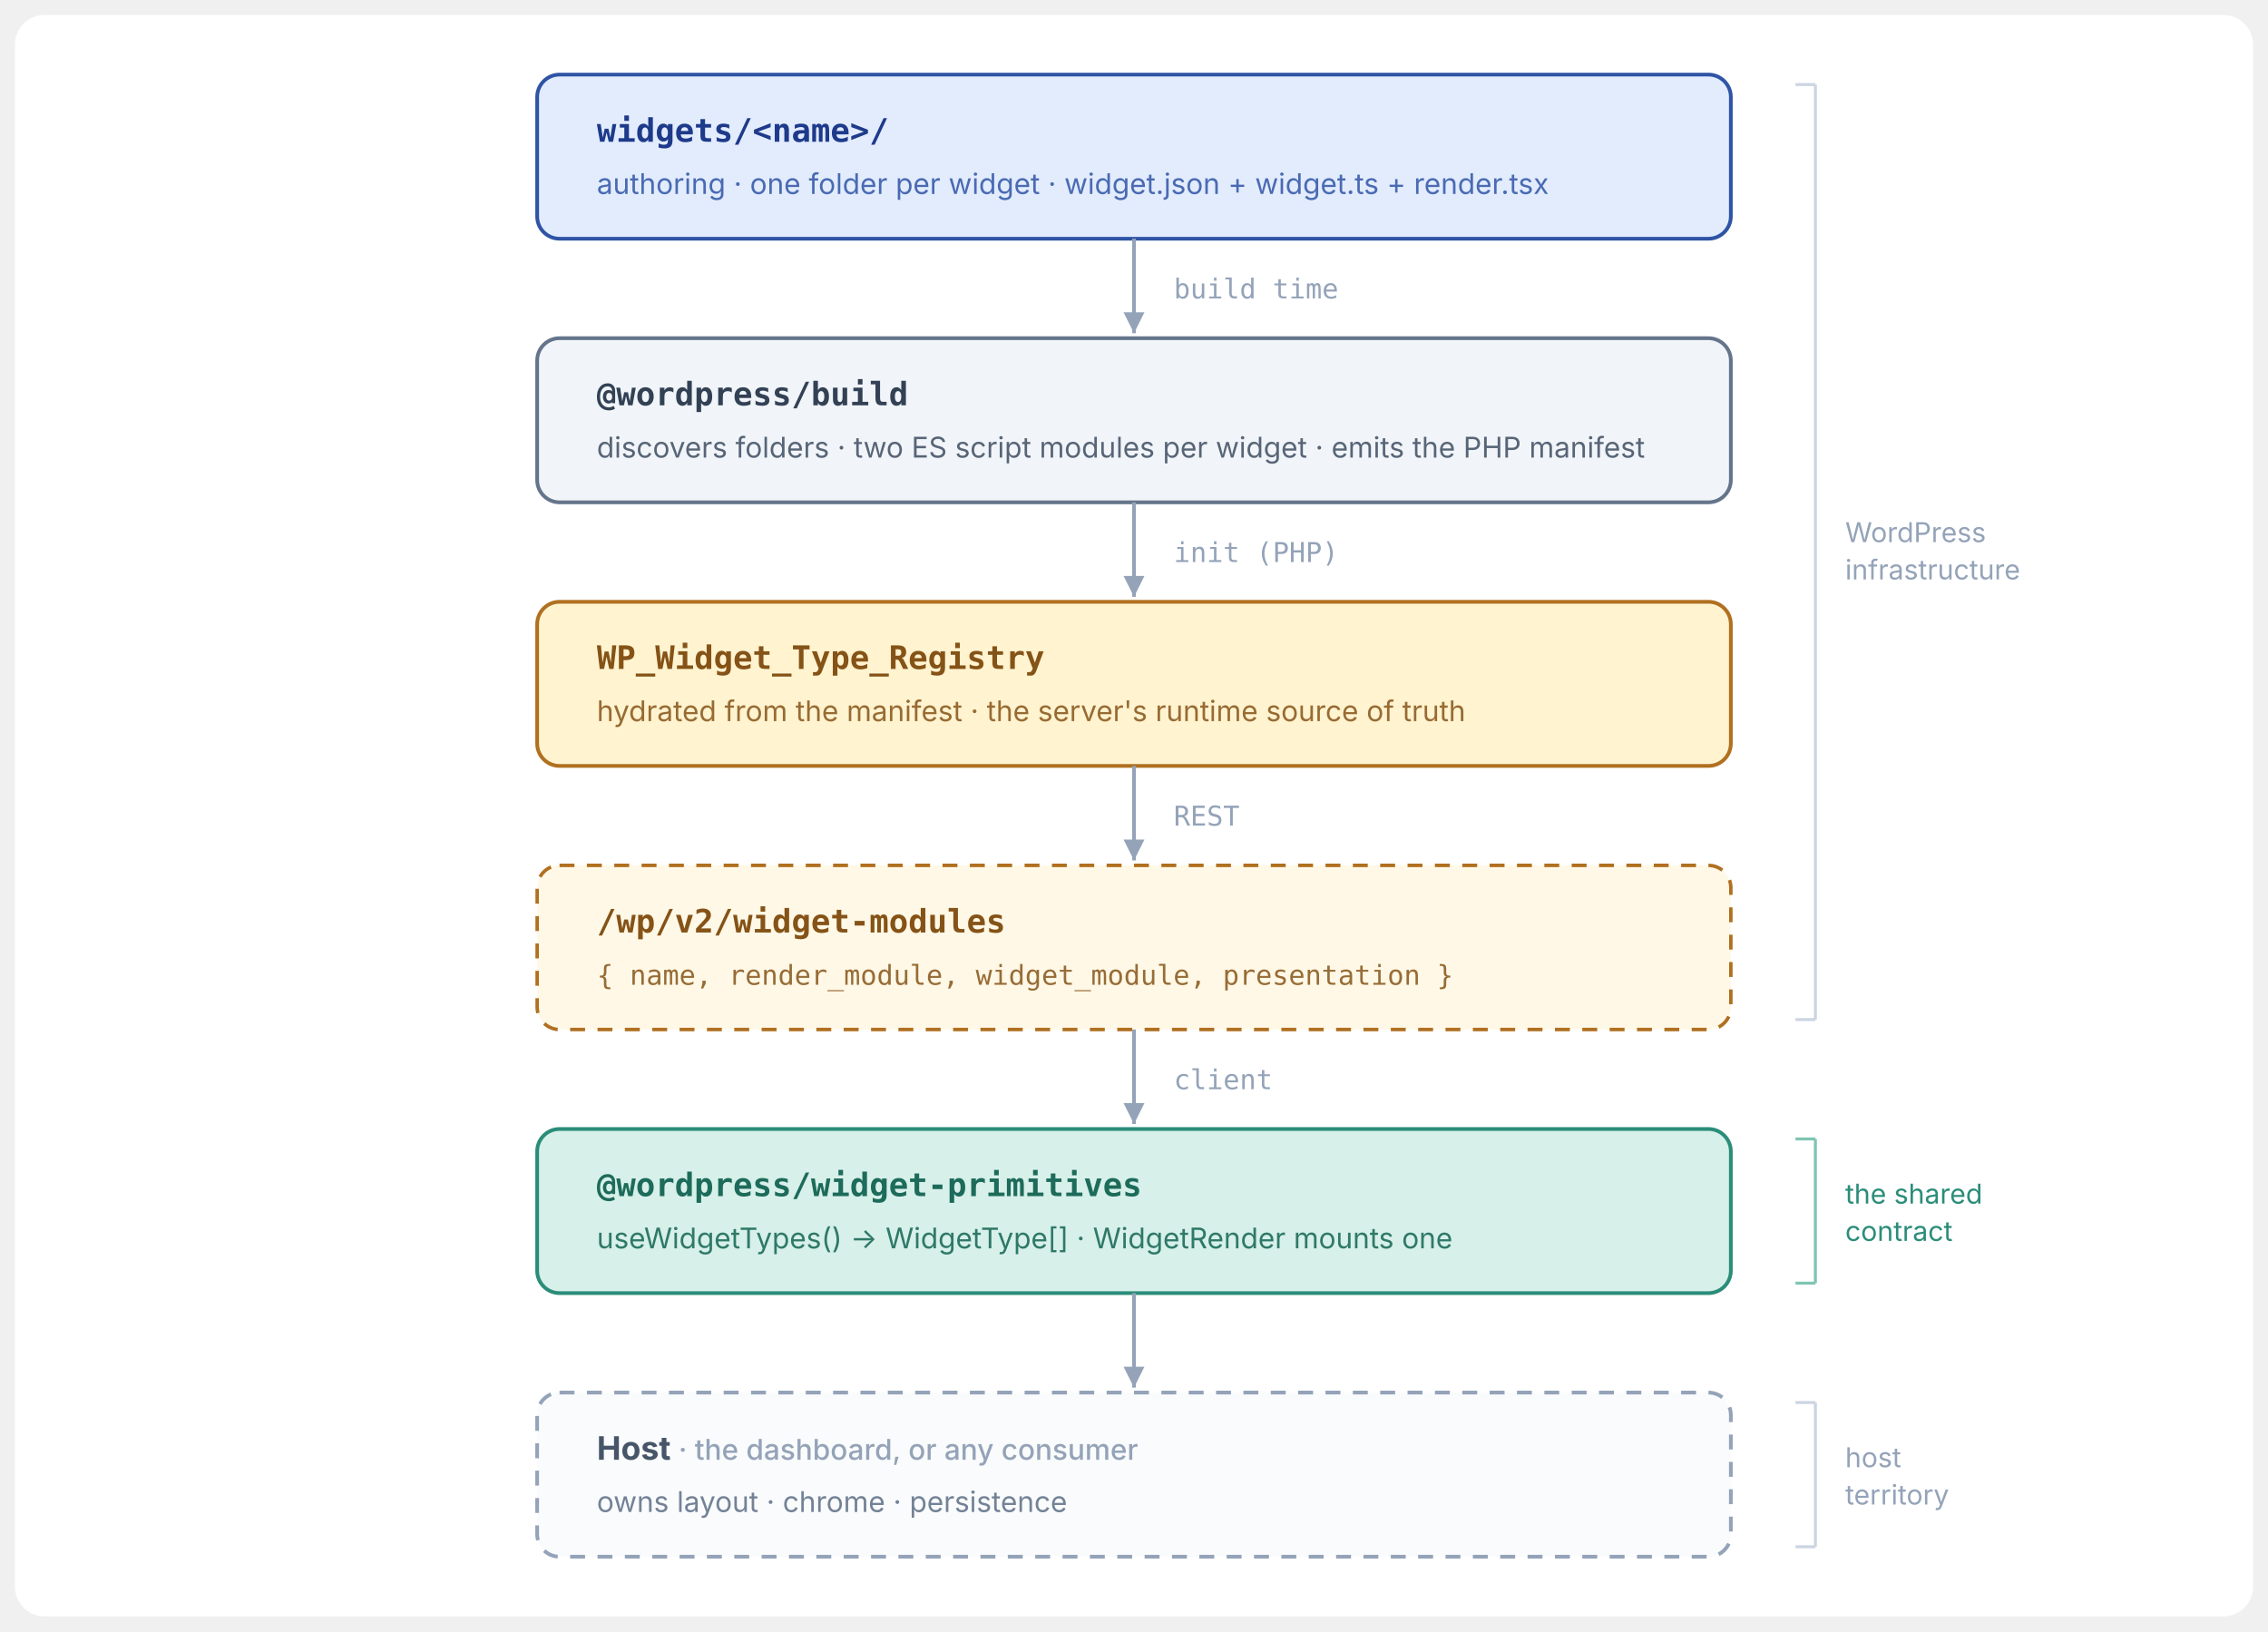
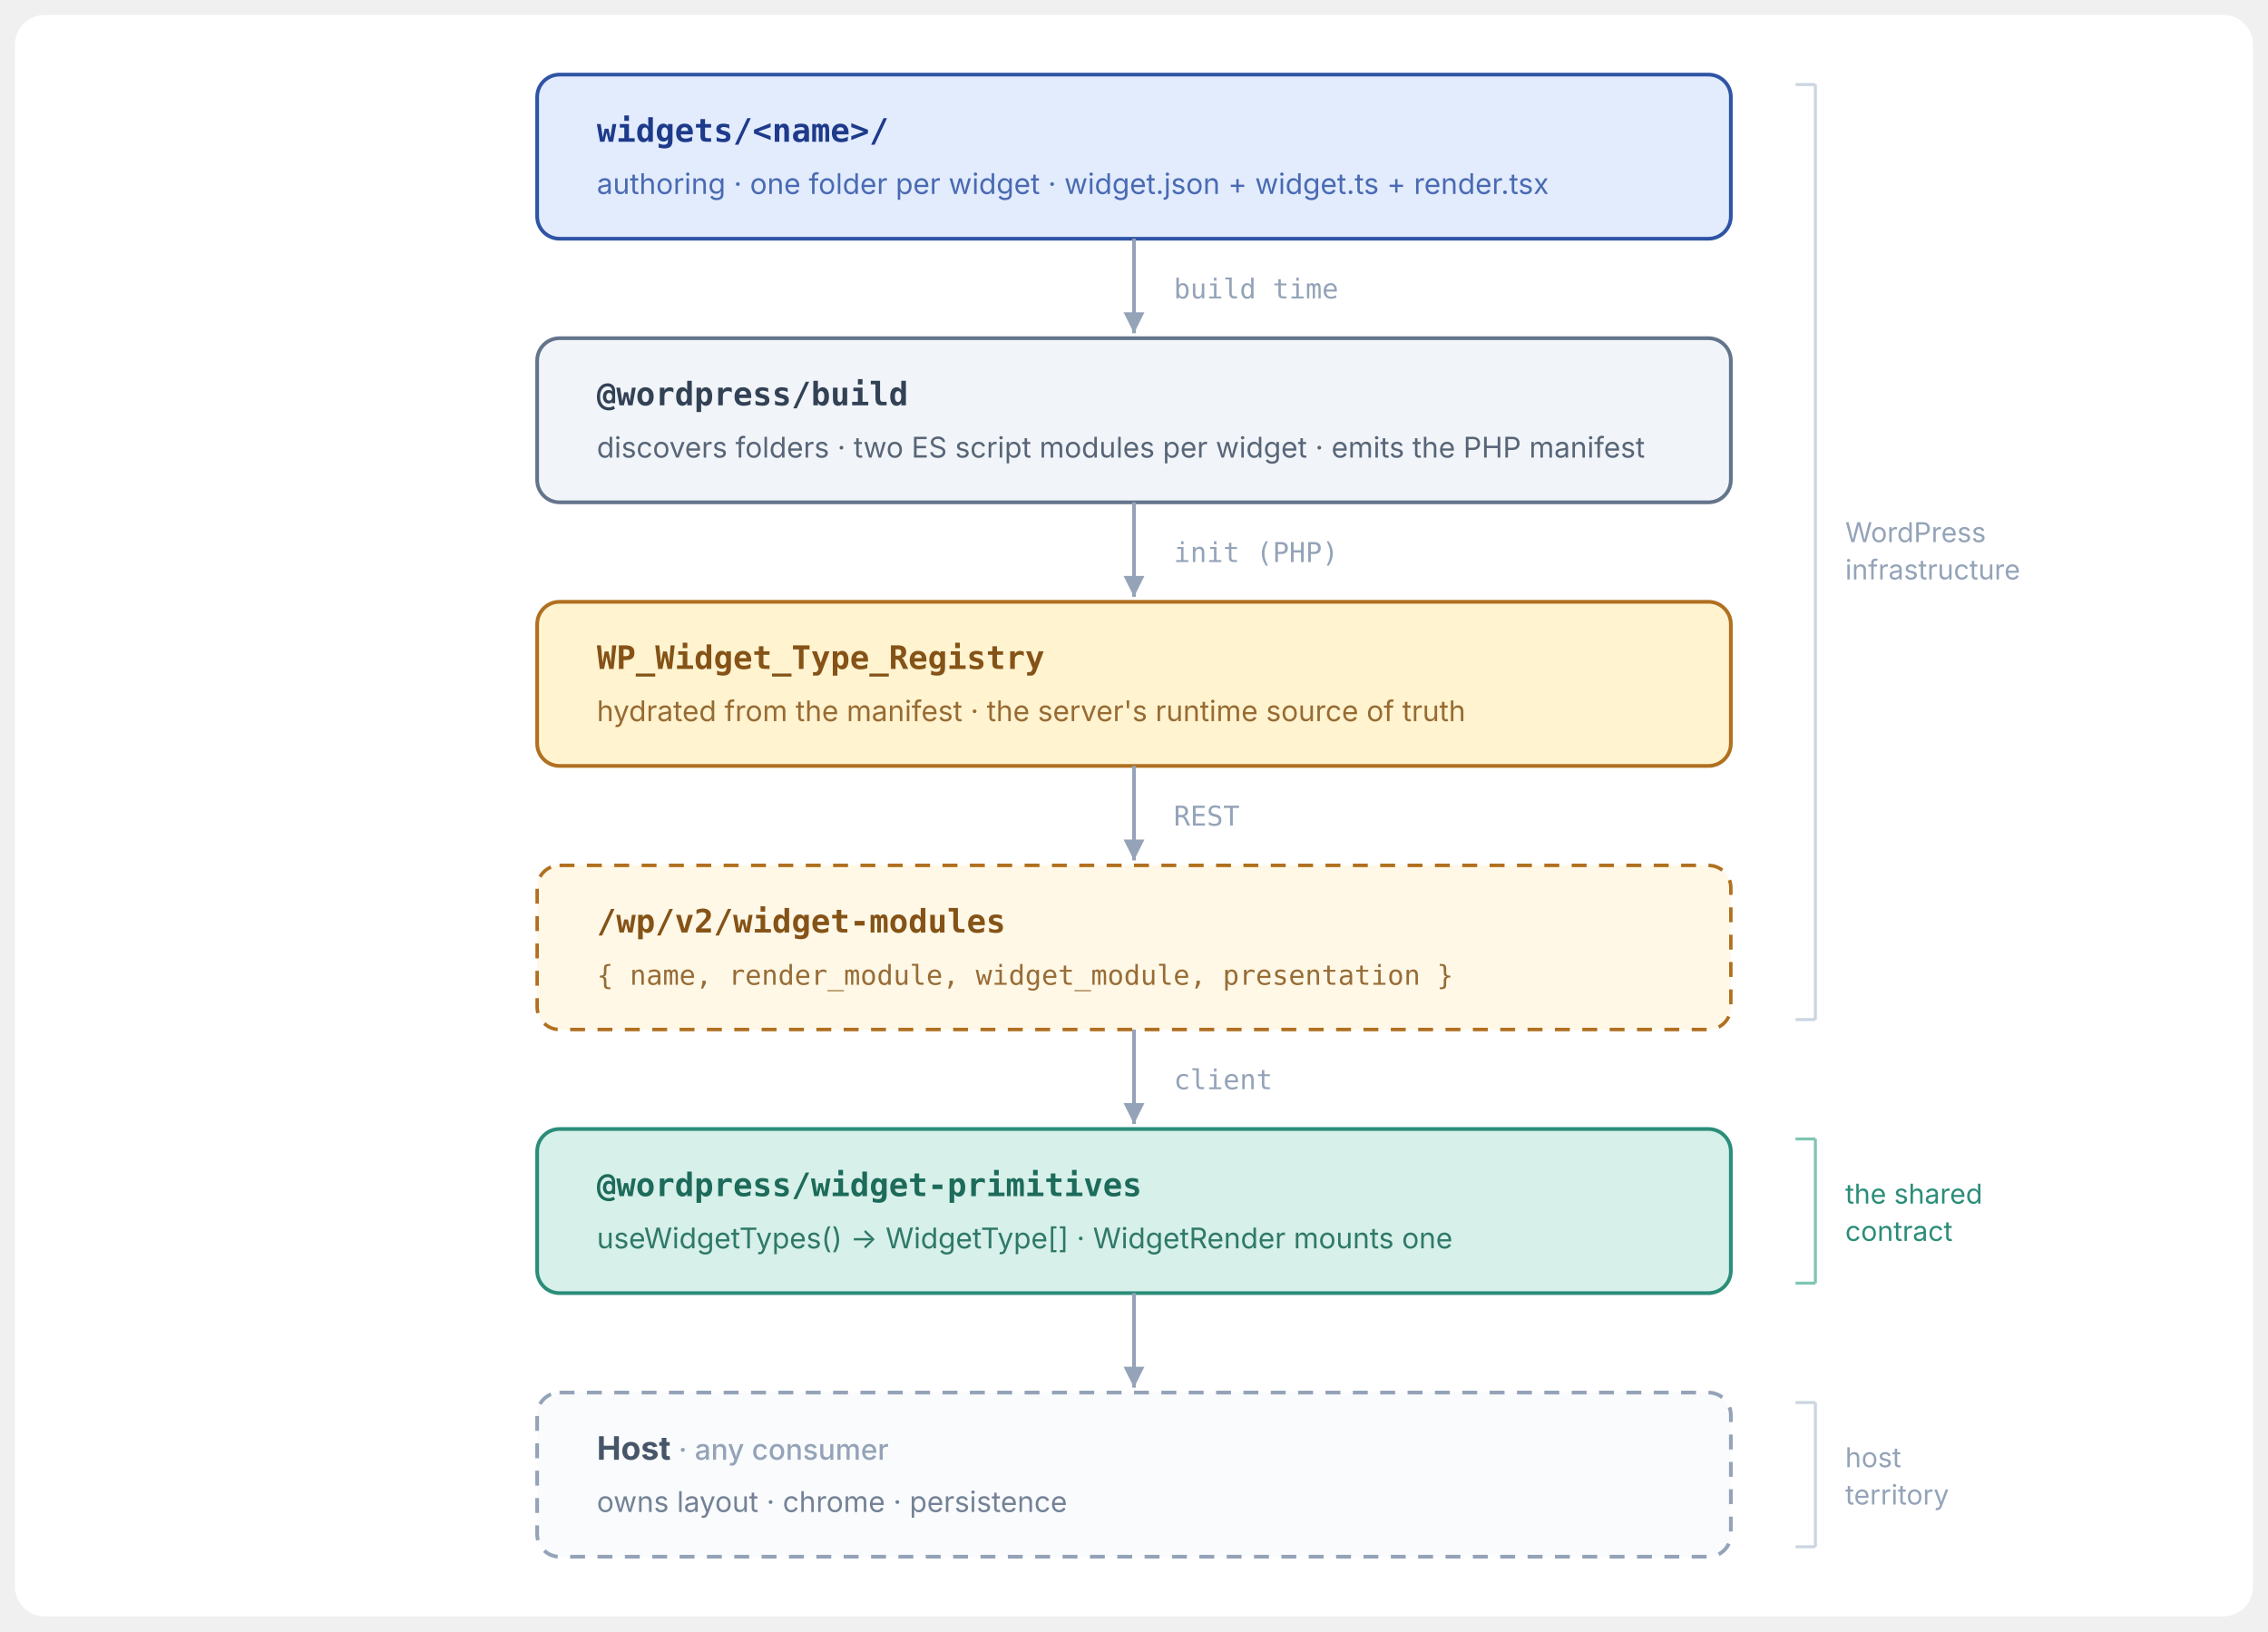
<svg xmlns="http://www.w3.org/2000/svg" viewBox="0 0 912 656" role="img" aria-label="The widget pipeline: from the widgets folder, through the build and the server registry, to the client package and hosts">
  <defs>
    <marker id="arrow" viewBox="0 0 10 10" refX="8" refY="5" markerWidth="7" markerHeight="7" orient="auto-start-reverse">
      <path d="M 0 1 L 8 5 L 0 9 z" fill="#94a3b8" />
    </marker>
  </defs>
  <rect x="6" y="6" width="900" height="644" rx="12" fill="#ffffff" />
  <rect x="216" y="30" width="480" height="66" rx="9" fill="#e2ecfd" stroke="#2f54a5" stroke-width="1.5" />
  <text x="240" y="57" font-family="ui-monospace, SFMono-Regular, monospace" font-size="13" font-weight="700" fill="#1e3a8a">widgets/&lt;name&gt;/</text>
  <text x="240" y="78" font-family="-apple-system, system-ui, sans-serif" font-size="11.5" fill="#2f54a5" opacity="0.85">authoring · one folder per widget · widget.json + widget.ts + render.tsx</text>
  <line x1="456" y1="96" x2="456" y2="134" stroke="#94a3b8" stroke-width="1.5" marker-end="url(#arrow)" />
  <text x="472" y="120" font-family="ui-monospace, monospace" font-size="11" fill="#94a3b8">build time</text>
  <rect x="216" y="136" width="480" height="66" rx="9" fill="#f1f5f9" stroke="#64748b" stroke-width="1.5" />
  <text x="240" y="163" font-family="ui-monospace, SFMono-Regular, monospace" font-size="13" font-weight="700" fill="#334155">@wordpress/build</text>
  <text x="240" y="184" font-family="-apple-system, system-ui, sans-serif" font-size="11.5" fill="#475569" opacity="0.9">discovers folders · two ES script modules per widget · emits the PHP manifest</text>
  <line x1="456" y1="202" x2="456" y2="240" stroke="#94a3b8" stroke-width="1.5" marker-end="url(#arrow)" />
  <text x="472" y="226" font-family="ui-monospace, monospace" font-size="11" fill="#94a3b8">init (PHP)</text>
  <rect x="216" y="242" width="480" height="66" rx="9" fill="#fff3d0" stroke="#b07020" stroke-width="1.5" />
  <text x="240" y="269" font-family="ui-monospace, SFMono-Regular, monospace" font-size="13" font-weight="700" fill="#855317">WP_Widget_Type_Registry</text>
  <text x="240" y="290" font-family="-apple-system, system-ui, sans-serif" font-size="11.5" fill="#855317" opacity="0.85">hydrated from the manifest · the server's runtime source of truth</text>
  <line x1="456" y1="308" x2="456" y2="346" stroke="#94a3b8" stroke-width="1.5" marker-end="url(#arrow)" />
  <text x="472" y="332" font-family="ui-monospace, monospace" font-size="11" fill="#94a3b8">REST</text>
  <rect x="216" y="348" width="480" height="66" rx="9" fill="#fff8e6" stroke="#b07020" stroke-width="1.4" stroke-dasharray="6 5" />
  <text x="240" y="375" font-family="ui-monospace, SFMono-Regular, monospace" font-size="13" font-weight="700" fill="#855317">/wp/v2/widget-modules</text>
  <text x="240" y="396" font-family="ui-monospace, SFMono-Regular, monospace" font-size="11" fill="#855317" opacity="0.85">{ name, render_module, widget_module, presentation }</text>
  <line x1="456" y1="414" x2="456" y2="452" stroke="#94a3b8" stroke-width="1.5" marker-end="url(#arrow)" />
  <text x="472" y="438" font-family="ui-monospace, monospace" font-size="11" fill="#94a3b8">client</text>
  <rect x="216" y="454" width="480" height="66" rx="9" fill="#d7f0ea" stroke="#2b8d79" stroke-width="1.5" />
  <text x="240" y="481" font-family="ui-monospace, SFMono-Regular, monospace" font-size="13" font-weight="700" fill="#1d6b5a">@wordpress/widget-primitives</text>
  <text x="240" y="502" font-family="-apple-system, system-ui, sans-serif" font-size="11.5" fill="#1d6b5a" opacity="0.9">useWidgetTypes() → WidgetType[] · WidgetRender mounts one</text>
  <line x1="456" y1="520" x2="456" y2="558" stroke="#94a3b8" stroke-width="1.5" marker-end="url(#arrow)" />
  <rect x="216" y="560" width="480" height="66" rx="9" fill="#fafbfc" stroke="#94a3b8" stroke-width="1.5" stroke-dasharray="6 5" />
-   <text x="240" y="587" font-family="-apple-system, system-ui, sans-serif" font-size="13" font-weight="700" fill="#475569">Host <tspan font-size="11.5" font-weight="500" fill="#94a3b8">· the dashboard, or any consumer</tspan>
+   <text x="240" y="587" font-family="-apple-system, system-ui, sans-serif" font-size="13" font-weight="700" fill="#475569">Host <tspan font-size="11.5" font-weight="500" fill="#94a3b8">· any consumer</tspan>
  </text>
  <text x="240" y="608" font-family="-apple-system, system-ui, sans-serif" font-size="11.5" fill="#64748b" opacity="0.9">owns layout · chrome · persistence</text>
  <line x1="730" y1="34" x2="730" y2="410" stroke="#cbd5e1" stroke-width="1.2" />
  <line x1="730" y1="34" x2="722" y2="34" stroke="#cbd5e1" stroke-width="1.2" />
  <line x1="730" y1="410" x2="722" y2="410" stroke="#cbd5e1" stroke-width="1.2" />
  <text x="742" y="218" font-family="-apple-system, system-ui, sans-serif" font-size="11" fill="#94a3b8">WordPress</text>
  <text x="742" y="233" font-family="-apple-system, system-ui, sans-serif" font-size="11" fill="#94a3b8">infrastructure</text>
  <line x1="730" y1="458" x2="730" y2="516" stroke="#7fc4b3" stroke-width="1.2" />
  <line x1="730" y1="458" x2="722" y2="458" stroke="#7fc4b3" stroke-width="1.2" />
  <line x1="730" y1="516" x2="722" y2="516" stroke="#7fc4b3" stroke-width="1.2" />
  <text x="742" y="484" font-family="-apple-system, system-ui, sans-serif" font-size="11" fill="#2b8d79">the shared</text>
  <text x="742" y="499" font-family="-apple-system, system-ui, sans-serif" font-size="11" fill="#2b8d79">contract</text>
  <line x1="730" y1="564" x2="730" y2="622" stroke="#cbd5e1" stroke-width="1.2" />
  <line x1="730" y1="564" x2="722" y2="564" stroke="#cbd5e1" stroke-width="1.2" />
  <line x1="730" y1="622" x2="722" y2="622" stroke="#cbd5e1" stroke-width="1.2" />
  <text x="742" y="590" font-family="-apple-system, system-ui, sans-serif" font-size="11" fill="#94a3b8">host</text>
  <text x="742" y="605" font-family="-apple-system, system-ui, sans-serif" font-size="11" fill="#94a3b8">territory</text>
</svg>
